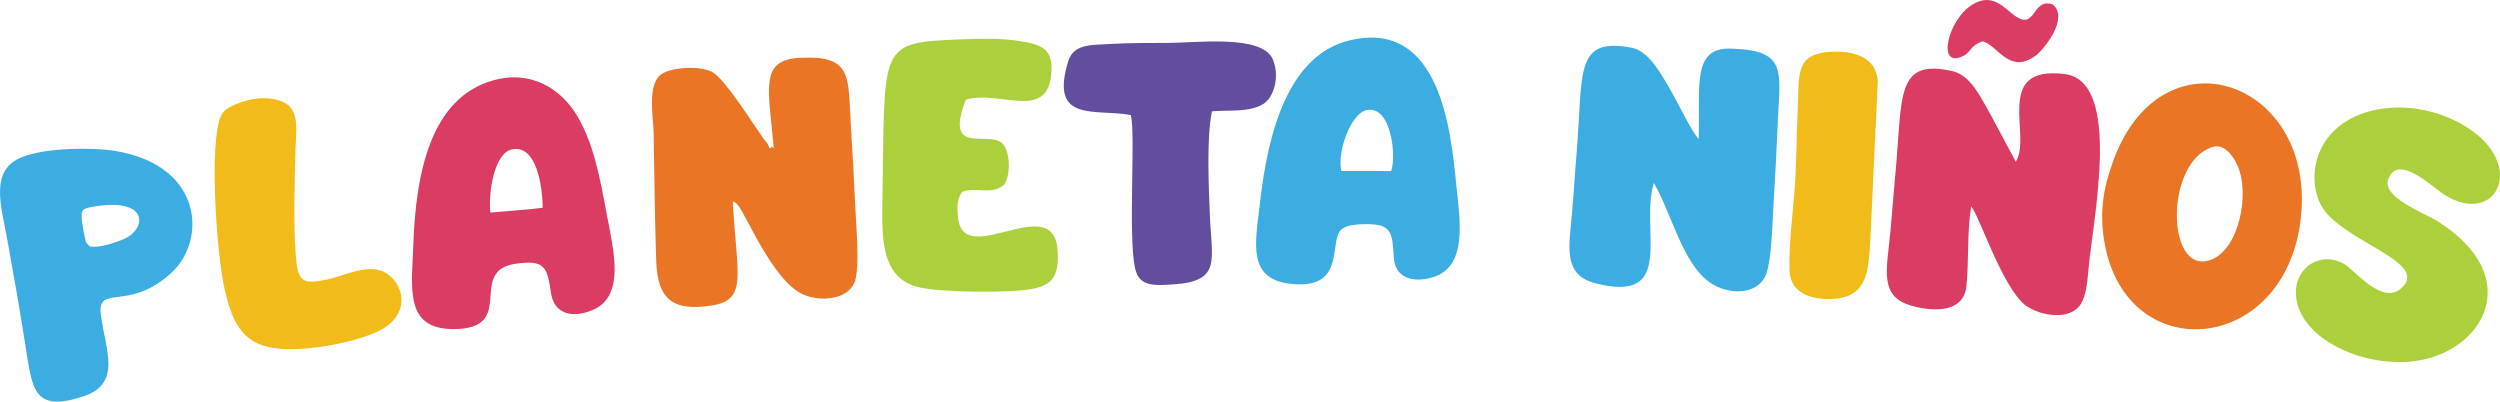
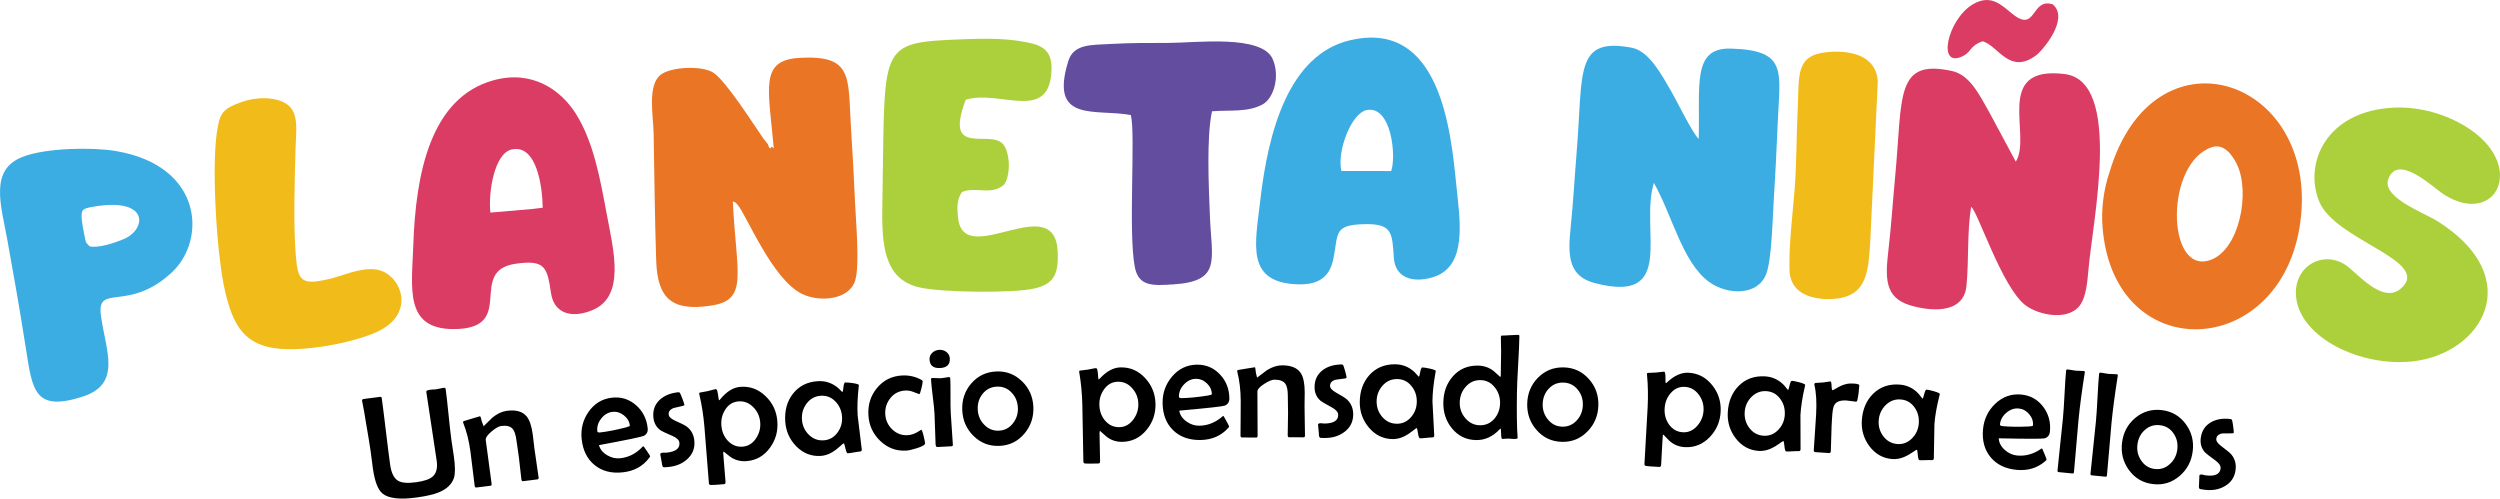
- <svg xmlns="http://www.w3.org/2000/svg" xml:space="preserve" width="1307.58" height="210.07" version="1.1" style="shape-rendering:geometricPrecision; text-rendering:geometricPrecision; image-rendering:optimizeQuality; fill-rule:evenodd; clip-rule:evenodd" viewBox="0 0 1307.58 210.07">
+ <svg xmlns="http://www.w3.org/2000/svg" xml:space="preserve" width="1307.58" height="260.76" version="1.1" style="shape-rendering:geometricPrecision; text-rendering:geometricPrecision; image-rendering:optimizeQuality; fill-rule:evenodd; clip-rule:evenodd" viewBox="0 0 1307.58 260.76">
  <defs>
    <style type="text/css">
   
    .fil0 {fill:#3BADE3}
    .fil4 {fill:#634D9E}
    .fil3 {fill:#ACD03B}
    .fil2 {fill:#DB3C63}
    .fil1 {fill:#E97525}
    .fil5 {fill:#F1BC19}
    .fil6 {fill:black;fill-rule:nonzero}
   
  </style>
  </defs>
  <g id="Capa_x0020_1">
    <path class="fil0" d="M888.48 72.67c-3.33,-3.1 -11.58,-20.2 -14.78,-25.61 -4.27,-7.2 -10.96,-20.36 -20.24,-22.1 -30.12,-5.67 -25.37,12.64 -28.83,54.79 -1.09,13.23 -1.8,26.54 -3.16,39.57 -1.54,14.7 -1.02,25.16 12.63,28.74 43.15,11.31 23.45,-27.89 30.92,-52.38 9.55,16.59 14.97,41.97 29.18,51.98 9.65,6.8 25.18,6.96 29.54,-4.22 2.98,-7.65 3.4,-29.65 4.01,-39.2 0.88,-13.64 1.5,-27.18 2.1,-40.82 1.17,-26.48 4.97,-37.11 -24.48,-38.01 -20.52,-0.62 -16.12,19.16 -16.89,47.26z" />
    <path class="fil1" d="M404.72 77.61c-0.41,-0.23 -0.99,-1.08 -1.17,-0.79 -1.27,2.13 -1.6,-1.13 -2.09,-1.63 -0.15,-0.15 -2.07,-2.55 -2.12,-2.63 -5.49,-7.86 -19.29,-29.83 -26.14,-34.48 -5.82,-3.95 -22.87,-3.28 -28.08,1.37 -6.49,5.8 -3.42,21.43 -3.25,30.3 0.43,22.24 0.58,44.79 1.36,66.91 0.7,19.75 8.47,26.38 29.16,23.1 19.17,-3.03 12.74,-16.59 10.89,-54.42 1.46,0.64 1.06,0.09 2.56,1.81 4.53,5.21 18.01,38.92 33.63,46.57 9.17,4.48 24.69,3.23 27.82,-7.03 2.46,-8.09 0.37,-30.62 -0.05,-40.32 -0.56,-13.18 -1.33,-26.25 -2.15,-39.47 -1.66,-26.53 1.33,-38.19 -26.79,-36.65 -21.19,1.16 -16.38,15.6 -13.59,47.35z" />
    <path class="fil2" d="M1079.88 38.73c-37.68,-4.66 -16.94,32.39 -25.55,45.82l-13.9 -25.89c-4.91,-8.58 -9.97,-19.43 -19.39,-21.5 -29.84,-6.58 -25.89,13.18 -29.74,54.33 -1.24,13.21 -2.09,26.37 -3.6,39.4 -1.68,14.43 -2.03,24.81 11.42,28.82 9.5,2.83 27.88,5.23 29.4,-10.18 1.32,-13.35 0.25,-27.58 2.42,-41.3 3.21,1.43 16.12,42.3 28.59,51.54 7.13,5.28 23.11,8.38 28.86,-0.84 2.66,-4.26 3.4,-11.57 3.86,-17.14 2.17,-26.03 18.09,-99.3 -12.36,-103.06zm-42.84 -17.14c8.25,2.47 13.91,17.57 27.74,7.48 3.54,-2.58 17.77,-19.24 8.89,-26.78 -11.24,-3.61 -8.55,14.32 -20.16,5.71 -5.74,-4.26 -11.58,-11.88 -21.87,-5.61 -13.18,8.04 -18.88,34.18 -4.65,26.79 4.23,-2.2 3.32,-5.32 10.05,-7.6z" />
    <path class="fil1" d="M1103.37 89.99c-3.11,9.04 -4.52,19.94 -3.63,29.24 6.14,74.46 97.03,69 103.86,-7.15 6.48,-72.27 -77.37,-98.99 -100.23,-22.09zm53.61 -13.04c-24.65,8.03 -24,66.42 -1.31,59.19 15.59,-4.97 21.46,-35.5 14.31,-50.2 -2.18,-4.48 -6.62,-11.07 -12.99,-8.99z" />
    <path class="fil2" d="M257.96 42.03c-32.64,9.12 -40.53,48.28 -41.8,86.36 -0.73,21.95 -4.87,43.7 20.96,43.73 33.95,0.04 6.67,-30.52 32.69,-34.19 15.38,-2.17 16.36,1.86 18.4,15.45 1.58,10.55 10.69,13.34 21.6,8.85 17.46,-7.19 11.06,-31.39 7.63,-49.73 -3.56,-19.02 -6.89,-38.05 -16.21,-52.95 -7.66,-12.24 -22.68,-23.27 -43.26,-17.52zm-1.49 69.16l21.91 -1.88 5.48 -0.66c-0.16,-11.23 -3.19,-33.34 -16.22,-30.48 -8.92,1.96 -12.3,21.88 -11.17,33.01z" />
    <path class="fil0" d="M706.08 21.06c-31.94,7.55 -42.8,47.45 -46.98,84.22 -2.54,22.31 -7.54,42.07 18.76,43.4 11.34,0.57 17.48,-3.37 19.51,-13.18 2.72,-13.13 -0.14,-17.84 15.93,-18.25 14.97,-0.38 14.84,4.38 15.72,17.56 0.67,10.05 9.23,13.47 20.24,10.24 18.72,-5.5 14.23,-30.33 12.41,-48.5 -2.85,-28.32 -8.45,-86.61 -55.58,-75.48zm-4.48 68.37l26.02 0.03c2.78,-7.55 0.19,-34.14 -12.6,-31.94 -8.27,1.42 -15.87,21.7 -13.43,31.92z" />
    <path class="fil3" d="M1252.07 56.3c-35.44,1.63 -47.35,29.24 -38.98,49.26 8.52,20.38 59.3,30.94 42.62,45.38 -9.81,8.5 -23.35,-8.93 -29.28,-12.6 -12.35,-7.64 -27.25,1.6 -25.47,17.28 2.38,21.09 33.66,36.42 61.06,33.37 36.24,-4.04 59.91,-43.58 12.96,-73.25 -7.14,-4.51 -29.35,-12.45 -25.82,-22.09 5,-13.64 23.33,4.4 29.15,8.1 27.3,17.37 43.97,-15.62 11.18,-35.67 -10.37,-6.34 -23.9,-10.4 -37.41,-9.78z" />
    <path class="fil0" d="M11.65 82.11c-17.2,6.82 -11.19,24.86 -7.86,43.11 3.43,18.83 6.71,37.58 9.66,56.49 3.5,22.4 4.43,33.91 29.82,25.72 20.62,-6.66 12.02,-23.96 9.51,-42.46 -2.31,-16.98 14.31,-1.38 37.01,-22.42 18.34,-17 16.47,-55.87 -29.33,-63.58 -11.88,-2 -36.52,-1.74 -48.81,3.14zm35.16 46.72c4.35,1.09 12.89,-1.65 18.04,-3.84 11.82,-5.04 13.58,-22.13 -16.45,-16.8 -5.63,1 -6.03,1.54 -5.58,7.28 0.06,0.76 0.99,6.14 1.19,6.94 1.24,5.04 0.1,3.45 2.8,6.42z" />
    <path class="fil3" d="M503.11 100.47c6.87,-3.17 14.99,2.03 21.97,-3.81 3.25,-4.04 3.59,-15.27 0.03,-20.65 -6.18,-9.32 -31.95,7.38 -19.99,-23.84 17.69,-5.56 43.91,12.45 44.85,-15.63 0.38,-11.54 -6.18,-13.44 -16.83,-15.09 -9.84,-1.53 -19.94,-1.29 -29.98,-0.89 -44.83,1.78 -40.1,2.23 -41.66,85.6 -0.39,21.15 0.38,39.69 19.23,44.13 11.52,2.71 49.25,3.18 60.35,0.58 9.86,-2.31 12.53,-7.02 12.16,-18.72 -1.07,-33.91 -49.17,9.28 -52.12,-18.13 -0.64,-5.98 -0.58,-9.74 2,-13.54z" />
    <path class="fil4" d="M591.48 60.17c2.53,10.2 -1.47,61.84 2.09,79.65 2.01,10.07 9.37,9.62 20.16,8.92 25.28,-1.63 19.99,-12.68 19.09,-35.76 -0.61,-15.45 -1.85,-40.94 1.09,-54.77 9.14,-0.76 18.64,0.67 26.45,-3.59 5.88,-3.21 9.23,-14.64 5.32,-23.68 -5.65,-13.08 -40.55,-8.48 -54.72,-8.49 -10.03,-0.01 -20.06,-0.03 -30.07,0.54 -10.25,0.58 -19.35,-0.08 -22.16,9.03 -10.06,32.56 14.31,24.69 32.76,28.16z" />
    <path class="fil5" d="M126.29 53.37c-9.87,3.63 -11.4,5.47 -12.92,16.32 -2.77,19.8 0.13,64.68 4.34,82.65 4.18,17.83 10.13,28.55 28.69,30.09 14.7,1.22 37.82,-3.07 50.38,-8.67 22.25,-9.92 12.39,-31.64 -0.62,-32.88 -8.58,-0.82 -16.66,3.4 -24.66,5.19 -13.6,3.03 -15.7,1.11 -16.77,-12.17 -1.34,-16.66 -0.62,-39.06 -0.16,-56.06 0.24,-8.88 1.95,-18.58 -4.23,-23.14 -5.87,-4.33 -16.64,-4.05 -24.05,-1.32z" />
    <path class="fil5" d="M955.57 27.27c-16.71,1.64 -14.46,12.41 -15.31,29.47 -0.73,14.68 -0.5,28.92 -1.72,43.66 -1.06,12.86 -2.97,28.36 -2.57,40.95 0.53,16.33 20.58,16.07 27.96,14.25 12.8,-3.15 13.34,-15.13 14.27,-29.08l3.95 -84.01c-0.69,-12.66 -12.95,-16.58 -26.59,-15.24z" />
+     <path class="fil6" d="M233.1 203.52c0.41,2.95 0.91,7.37 1.5,13.28 0.59,5.91 1.09,10.33 1.5,13.28 0.13,0.96 0.35,2.4 0.64,4.31 0.3,1.92 0.51,3.33 0.64,4.28 0.74,5.3 0.76,9.05 0.06,11.24 -1.09,3.36 -3.74,5.9 -7.98,7.63 -2.59,1.06 -6.34,1.93 -11.24,2.62 -8.89,1.24 -14.91,0.59 -18.09,-1.97 -2.45,-1.98 -4.15,-6.4 -5.11,-13.25 -0.12,-0.83 -0.3,-2.25 -0.55,-4.25 -0.25,-1.99 -0.46,-3.55 -0.62,-4.7 -0.42,-3 -1.32,-8.49 -2.7,-16.5 -0.29,-2.08 -0.84,-5.17 -1.66,-9.28 -0.07,-0.3 -0.11,-0.5 -0.12,-0.59 -0.07,-0.53 0.21,-0.85 0.87,-0.94 1.04,-0.15 2.46,-0.33 4.24,-0.55 2.06,-0.26 3.46,-0.44 4.2,-0.55 0.58,-0.08 0.9,0.1 0.97,0.57 0.54,3.85 1.27,9.66 2.2,17.42 0.93,7.77 1.66,13.57 2.2,17.42 0.61,4.37 2,7.19 4.18,8.46 1.85,1.13 5.04,1.39 9.52,0.76 4.09,-0.57 6.91,-1.54 8.48,-2.9 1.99,-1.7 2.71,-4.46 2.18,-8.29 -0.56,-4.02 -1.47,-10.02 -2.72,-18.03 -1.25,-8.01 -2.16,-14.02 -2.72,-18.03 -0.06,-0.4 0.27,-0.7 1,-0.91 0.52,-0.15 1.27,-0.26 2.27,-0.32 1.18,-0.06 1.74,-0.08 1.7,-0.08 0.45,-0.06 1.14,-0.2 2.05,-0.41 0.91,-0.21 1.59,-0.34 2.05,-0.41 0.64,-0.09 0.99,0.14 1.06,0.7zm48.61 46.27c0.08,0.56 -0.15,0.88 -0.65,0.95 -0.83,0.11 -2.1,0.27 -3.76,0.47 -1.67,0.2 -2.92,0.35 -3.76,0.47 -0.46,0.06 -0.74,-0.27 -0.84,-1.01 -0.17,-1.25 -0.38,-3.14 -0.65,-5.7 -0.26,-2.55 -0.48,-4.46 -0.65,-5.72 -0.14,-1.03 -0.35,-2.53 -0.65,-4.56 -0.3,-2.01 -0.51,-3.53 -0.65,-4.54 -0.39,-2.9 -1.08,-4.89 -2.07,-5.97 -1.22,-1.28 -3.19,-1.74 -5.93,-1.37 -1.26,0.17 -2.93,1.12 -5,2.86 -2.18,1.82 -3.19,3.32 -3.04,4.49l3.07 22.86c0.08,0.62 -0.12,0.98 -0.6,1.05 -0.81,0.11 -2.03,0.26 -3.66,0.45 -1.64,0.19 -2.85,0.34 -3.67,0.45 -0.53,0.07 -0.84,-0.18 -0.92,-0.76 -0.27,-2.01 -0.64,-5.02 -1.11,-9.05 -0.48,-4.03 -0.85,-7.05 -1.13,-9.09 -0.73,-5.41 -1.96,-10.33 -3.69,-14.74 -0.11,-0.22 -0.17,-0.39 -0.18,-0.48 -0.03,-0.26 0.11,-0.46 0.42,-0.61 0.18,-0.04 1.59,-0.48 4.26,-1.29 2.67,-0.81 4.07,-1.22 4.2,-1.24 0.14,-0.02 0.27,0.18 0.38,0.57 0.34,1.56 0.84,3.12 1.51,4.66 1.19,-1.22 2.75,-2.75 4.69,-4.59 2.45,-1.98 4.93,-3.14 7.41,-3.47 4.77,-0.64 8.22,0.3 10.34,2.83 1.57,1.87 2.67,5.06 3.28,9.61 0.11,0.79 0.24,1.99 0.42,3.62 0.18,1.63 0.33,2.85 0.44,3.67 0.23,1.69 0.6,4.23 1.1,7.6 0.51,3.37 0.88,5.92 1.1,7.61zm57.05 -25.88c0.21,1.88 -0.46,3.23 -2.02,4.05 -1.06,0.53 -8.87,2.15 -23.45,4.86 0.57,2.21 2.02,3.98 4.34,5.32 2.21,1.28 4.49,1.79 6.83,1.53 4.04,-0.44 7.6,-2.14 10.69,-5.08 0.38,-0.39 0.75,-0.76 1.12,-1.13 0.21,-0.02 0.34,-0.01 0.41,0.03 0.07,0.05 0.65,0.87 1.72,2.48 1.09,1.62 1.63,2.49 1.65,2.62 0.02,0.16 -0.16,0.47 -0.52,0.94 -3.31,4.36 -7.89,6.87 -13.76,7.51 -5.91,0.65 -10.81,-0.6 -14.72,-3.75 -3.89,-3.14 -6.17,-7.65 -6.81,-13.53 -0.58,-5.26 0.61,-10 3.53,-14.27 3.1,-4.44 7.21,-6.94 12.36,-7.5 4.79,-0.52 8.97,0.8 12.56,3.96 3.5,3.07 5.53,7.06 6.06,11.95zm-9.33 -1.33c-0.23,-2.11 -1.27,-3.9 -3.12,-5.35 -1.85,-1.45 -3.81,-2.05 -5.91,-1.82 -2.35,0.26 -4.32,1.42 -5.94,3.5 -1.62,2.08 -2.3,4.29 -2.05,6.62 0.06,0.54 0.54,0.75 1.46,0.65 3.78,-0.42 8.25,-1.29 13.43,-2.61 1.45,-0.37 2.17,-0.7 2.13,-1zm33.73 7.97c0.37,3.8 -0.85,6.99 -3.68,9.58 -2.57,2.36 -5.82,3.73 -9.79,4.11 -1.53,0.15 -2.41,0.19 -2.62,0.13 -0.45,-0.15 -0.73,-0.76 -0.83,-1.8 -0.05,-0.56 -0.2,-1.39 -0.45,-2.5 -0.25,-1.11 -0.4,-1.93 -0.45,-2.46 -0.03,-0.33 0.18,-0.57 0.63,-0.72 0.32,-0.11 0.79,-0.15 1.41,-0.14 0.8,0 1.19,0 1.16,0.01 4.83,-0.47 7.1,-2.19 6.82,-5.15 -0.13,-1.4 -1.32,-2.57 -3.53,-3.55 -3.6,-1.56 -5.69,-2.52 -6.24,-2.92 -2.28,-1.6 -3.56,-3.87 -3.85,-6.8 -0.37,-3.83 0.79,-6.94 3.47,-9.36 2.43,-2.17 5.63,-3.44 9.62,-3.83 0.35,-0.03 0.63,0.11 0.83,0.42 0.2,0.32 0.62,1.32 1.27,3.01 0.64,1.69 0.97,2.71 1.01,3.08 0.03,0.27 -0.2,0.48 -0.68,0.61 -1.61,0.38 -3.23,0.76 -4.87,1.12 -1.92,0.72 -2.8,1.89 -2.64,3.48 0.11,1.15 1.25,2.21 3.42,3.19 3.21,1.4 5.26,2.46 6.14,3.15 2.27,1.78 3.56,4.23 3.86,7.34zm43.4 -10.33c0.44,5.16 -0.81,9.77 -3.76,13.86 -3.08,4.3 -7.16,6.67 -12.25,7.1 -3.16,0.27 -6.02,-0.47 -8.55,-2.23 -1.16,-0.9 -2.31,-1.82 -3.49,-2.75 -0.14,0.09 -0.22,0.3 -0.25,0.64 -0.01,0.16 0.1,1.58 0.33,4.29l0.88 10.81c0.07,0.82 -0.18,1.25 -0.77,1.3 -3.92,0.33 -6.24,0.48 -6.95,0.43 -0.59,-0.03 -0.92,-0.33 -0.97,-0.92 -0.28,-3.27 -0.67,-8.17 -1.17,-14.73 -0.5,-6.54 -0.9,-11.44 -1.17,-14.71 -0.51,-6.01 -1.39,-11.61 -2.62,-16.8 -0.08,-0.31 -0.12,-0.5 -0.13,-0.61 -0.02,-0.27 0.09,-0.47 0.33,-0.57 0.98,-0.14 2.38,-0.4 4.23,-0.78 2.46,-0.67 3.85,-1.01 4.15,-1.04 0.44,-0.04 0.78,0.71 1.05,2.24 0.17,1.03 0.32,2.03 0.44,3.03 0.02,0.21 0.11,0.41 0.29,0.59 0.18,-0.11 0.36,-0.31 0.57,-0.59 3.26,-3.98 6.72,-6.13 10.37,-6.44 5.06,-0.43 9.49,1.18 13.29,4.85 3.67,3.52 5.73,7.86 6.16,13.01zm-8.95 0.63c-0.26,-3.07 -1.44,-5.67 -3.56,-7.83 -2.22,-2.3 -4.85,-3.33 -7.87,-3.07 -2.96,0.25 -5.28,1.74 -6.95,4.45 -1.54,2.44 -2.18,5.19 -1.92,8.25 0.27,3.12 1.38,5.74 3.37,7.89 2.19,2.3 4.79,3.33 7.83,3.07 2.91,-0.25 5.25,-1.75 7.03,-4.5 1.64,-2.55 2.33,-5.31 2.07,-8.26zm51.61 -19.46c0.01,0.11 -0.02,0.33 -0.07,0.7 -0.65,5.92 -0.84,10.99 -0.57,15.23 0.02,0.26 0.71,5.98 2.08,17.15l0.07 0.53c0.07,0.74 -0.24,1.13 -0.95,1.18 -0.71,0.04 -1.76,0.19 -3.18,0.45 -1.4,0.26 -2.46,0.41 -3.15,0.45 -0.48,0.03 -0.91,-0.84 -1.28,-2.6 -0.38,-1.76 -0.67,-2.64 -0.9,-2.62 -0.16,0.01 -0.81,0.55 -1.97,1.62 -1.43,1.31 -2.78,2.33 -4.04,3.06 -1.96,1.15 -3.95,1.79 -5.96,1.92 -4.96,0.32 -9.28,-1.39 -12.93,-5.14 -3.46,-3.58 -5.35,-7.89 -5.67,-12.93 -0.36,-5.67 0.96,-10.47 3.97,-14.38 3.16,-4.08 7.51,-6.29 13.06,-6.64 3.91,-0.25 7.42,0.9 10.5,3.42 0.46,0.48 1.19,1.19 2.18,2.1 0.07,0.07 0.15,0.11 0.23,0.1 0.16,-0.01 0.33,-0.82 0.5,-2.46 0.18,-1.63 0.49,-2.46 0.93,-2.49 0.69,-0.04 2,0.07 3.92,0.33 2.14,0.32 3.21,0.68 3.23,1.03zm-8.8 16.66c-0.2,-3.14 -1.3,-5.77 -3.32,-7.9 -2.12,-2.3 -4.71,-3.35 -7.79,-3.16 -3.06,0.2 -5.54,1.56 -7.44,4.09 -1.82,2.43 -2.63,5.19 -2.43,8.3 0.2,3.09 1.35,5.71 3.46,7.86 2.21,2.24 4.84,3.27 7.9,3.07 3,-0.19 5.42,-1.57 7.28,-4.12 1.75,-2.4 2.53,-5.1 2.33,-8.15zm42.18 -18.68c0.03,0.56 -0.19,1.84 -0.68,3.81 -0.49,1.98 -0.85,2.98 -1.08,2.99 -1.18,-0.45 -2.37,-0.89 -3.56,-1.34 -1.19,-0.45 -2.48,-0.63 -3.85,-0.56 -3.16,0.17 -5.72,1.47 -7.7,3.9 -1.97,2.44 -2.87,5.25 -2.71,8.41 0.16,3.12 1.36,5.76 3.57,7.93 2.27,2.23 4.97,3.27 8.06,3.11 1.72,-0.09 3.38,-0.6 5,-1.53 1.62,-0.93 2.33,-1.38 2.12,-1.37 0.33,-0.02 0.76,1.04 1.28,3.16 0.48,1.92 0.75,3.24 0.79,3.99 0.04,0.79 -1.41,1.64 -4.37,2.57 -2.48,0.78 -4.31,1.19 -5.52,1.25 -5.28,0.28 -9.84,-1.45 -13.68,-5.2 -3.77,-3.65 -5.79,-8.14 -6.07,-13.46 -0.29,-5.42 1.21,-10.13 4.5,-14.1 3.38,-4.08 7.75,-6.26 13.09,-6.54 3.59,-0.19 6.93,0.54 9.98,2.2 0.53,0.29 0.8,0.54 0.82,0.77zm14.18 -11.87c0.17,3.14 -1.51,4.81 -5.02,4.99 -3.56,0.19 -5.43,-1.29 -5.59,-4.43 -0.07,-1.4 0.41,-2.6 1.47,-3.57 0.97,-0.93 2.18,-1.43 3.62,-1.51 1.43,-0.08 2.7,0.3 3.78,1.14 1.08,0.85 1.67,1.97 1.74,3.38zm0.24 10.42c0.1,1.97 0.14,4.95 0.12,8.94 -0.02,4 0.02,6.99 0.12,8.98 0.1,1.87 0.29,4.66 0.56,8.38 0.28,3.72 0.46,6.5 0.56,8.34 0.03,0.54 -0.19,0.82 -0.65,0.85l-7.49 0.4c-0.54,0.03 -0.84,-0.48 -0.9,-1.53 -0.09,-1.77 -0.18,-4.43 -0.28,-7.97 -0.1,-3.56 -0.2,-6.22 -0.29,-8.01 -0.11,-1.99 -0.41,-4.98 -0.91,-8.96 -0.5,-3.97 -0.8,-6.96 -0.91,-8.95 -0.02,-0.43 0.23,-0.67 0.76,-0.7 0.46,-0.02 1.17,0 2.13,0.08 0.96,0.07 1.69,0.09 2.17,0.07 0.48,-0.03 1.2,-0.13 2.15,-0.3 0.95,-0.18 1.67,-0.29 2.15,-0.31 0.43,-0.02 0.67,0.21 0.69,0.7zm43.46 14.9c0.23,5.35 -1.33,10 -4.66,13.94 -3.42,4.07 -7.77,6.22 -13.06,6.45 -5.33,0.23 -9.86,-1.51 -13.62,-5.25 -3.66,-3.61 -5.62,-8.09 -5.85,-13.44 -0.23,-5.35 1.33,-9.98 4.66,-13.9 3.45,-4 7.81,-6.1 13.12,-6.33 5.27,-0.23 9.77,1.49 13.53,5.18 3.69,3.58 5.65,8.04 5.89,13.36zm-8.1 0.43c-0.14,-3.12 -1.21,-5.74 -3.23,-7.86 -2.09,-2.25 -4.67,-3.3 -7.74,-3.17 -3.08,0.13 -5.57,1.4 -7.49,3.79 -1.83,2.31 -2.67,5.03 -2.53,8.15 0.13,3.07 1.22,5.7 3.27,7.85 2.15,2.3 4.73,3.38 7.76,3.25 3.04,-0.13 5.52,-1.43 7.43,-3.91 1.83,-2.33 2.67,-5.04 2.54,-8.11zm71.98 -2.09c0.12,5.18 -1.41,9.7 -4.6,13.6 -3.34,4.11 -7.56,6.22 -12.66,6.34 -3.17,0.08 -5.98,-0.84 -8.4,-2.75 -1.1,-0.97 -2.2,-1.96 -3.31,-2.95 -0.14,0.08 -0.24,0.28 -0.29,0.62 -0.02,0.16 -0,1.59 0.06,4.3l0.22 10.85c0.02,0.83 -0.26,1.24 -0.85,1.25 -3.93,0.09 -6.26,0.1 -6.97,0.01 -0.59,-0.07 -0.9,-0.39 -0.92,-0.98 -0.08,-3.28 -0.17,-8.2 -0.27,-14.77 -0.1,-6.56 -0.19,-11.48 -0.27,-14.76 -0.14,-6.03 -0.67,-11.68 -1.58,-16.93 -0.06,-0.31 -0.09,-0.51 -0.09,-0.61 -0.01,-0.27 0.12,-0.46 0.37,-0.55 0.98,-0.08 2.4,-0.25 4.26,-0.52 2.49,-0.52 3.91,-0.77 4.21,-0.78 0.45,-0.01 0.74,0.76 0.91,2.3 0.1,1.03 0.19,2.04 0.26,3.05 0.01,0.21 0.09,0.42 0.25,0.61 0.18,-0.1 0.37,-0.28 0.6,-0.55 3.49,-3.77 7.08,-5.71 10.74,-5.79 5.08,-0.12 9.4,1.76 12.97,5.65 3.45,3.74 5.23,8.2 5.36,13.36zm-8.97 0.08c-0.07,-3.08 -1.09,-5.75 -3.08,-8.04 -2.08,-2.43 -4.64,-3.62 -7.67,-3.54 -2.96,0.07 -5.37,1.41 -7.21,4.02 -1.69,2.34 -2.49,5.05 -2.42,8.11 0.07,3.13 1.03,5.81 2.88,8.08 2.04,2.43 4.57,3.62 7.63,3.55 2.92,-0.07 5.35,-1.43 7.29,-4.06 1.79,-2.44 2.65,-5.16 2.58,-8.12zm47.6 -2.92c0.03,1.89 -0.77,3.17 -2.4,3.84 -1.11,0.42 -9.03,1.3 -23.8,2.62 0.36,2.25 1.63,4.15 3.82,5.71 2.08,1.48 4.29,2.21 6.66,2.17 4.07,-0.06 7.77,-1.41 11.12,-4.04 0.42,-0.35 0.82,-0.68 1.22,-1.01 0.21,-0 0.34,0.02 0.41,0.07 0.07,0.05 0.56,0.92 1.48,2.63 0.93,1.72 1.39,2.63 1.39,2.76 0,0.16 -0.2,0.45 -0.6,0.89 -3.71,4.03 -8.51,6.09 -14.41,6.18 -5.94,0.08 -10.7,-1.62 -14.3,-5.12 -3.58,-3.49 -5.42,-8.2 -5.5,-14.12 -0.08,-5.29 1.55,-9.9 4.87,-13.87 3.51,-4.13 7.84,-6.23 13.02,-6.3 4.81,-0.07 8.85,1.64 12.13,5.13 3.2,3.39 4.83,7.55 4.9,12.47zm-9.16 -2.2c-0.03,-2.12 -0.9,-4 -2.6,-5.62 -1.7,-1.62 -3.6,-2.4 -5.71,-2.37 -2.36,0.03 -4.43,1.01 -6.24,2.92 -1.81,1.92 -2.7,4.05 -2.66,6.4 0.01,0.54 0.47,0.79 1.39,0.78 3.8,-0.05 8.34,-0.5 13.61,-1.32 1.48,-0.23 2.22,-0.49 2.22,-0.79zm48.73 21.75c0,0.56 -0.26,0.85 -0.77,0.86 -0.84,0 -2.11,-0 -3.79,-0.02 -1.68,-0.02 -2.94,-0.03 -3.79,-0.02 -0.46,0 -0.7,-0.36 -0.7,-1.11 -0.01,-1.26 0.02,-3.16 0.09,-5.73 0.07,-2.56 0.1,-4.49 0.09,-5.76 -0.01,-1.04 -0.03,-2.56 -0.06,-4.61 -0.04,-2.03 -0.06,-3.57 -0.06,-4.59 -0.01,-2.93 -0.44,-4.98 -1.29,-6.19 -1.04,-1.43 -2.94,-2.14 -5.7,-2.12 -1.27,0.01 -3.05,0.73 -5.33,2.19 -2.39,1.52 -3.59,2.88 -3.59,4.06l0.11 23.06c0,0.63 -0.24,0.96 -0.73,0.96 -0.81,0 -2.05,-0 -3.69,-0.02 -1.65,-0.02 -2.87,-0.03 -3.7,-0.02 -0.54,0 -0.81,-0.28 -0.82,-0.88 -0.01,-2.03 0.02,-5.06 0.06,-9.12 0.05,-4.05 0.06,-7.1 0.05,-9.16 -0.03,-5.46 -0.61,-10.49 -1.76,-15.09 -0.08,-0.24 -0.12,-0.41 -0.12,-0.5 -0,-0.26 0.17,-0.45 0.5,-0.55 0.18,-0.01 1.64,-0.27 4.39,-0.73 2.75,-0.46 4.19,-0.69 4.33,-0.69 0.14,0 0.25,0.21 0.3,0.62 0.14,1.59 0.44,3.2 0.9,4.81 1.33,-1.06 3.09,-2.38 5.24,-3.95 2.68,-1.65 5.29,-2.48 7.79,-2.49 4.82,-0.02 8.11,1.35 9.89,4.14 1.32,2.05 1.99,5.36 2.01,9.95 0,0.8 -0.02,2.01 -0.05,3.65 -0.03,1.64 -0.04,2.87 -0.04,3.7 0.01,1.71 0.05,4.28 0.11,7.67 0.07,3.41 0.11,5.98 0.12,7.69zm25.21 -11.2c0.02,3.82 -1.49,6.88 -4.54,9.21 -2.77,2.11 -6.14,3.18 -10.13,3.2 -1.53,0.01 -2.41,-0.03 -2.62,-0.11 -0.43,-0.19 -0.66,-0.82 -0.66,-1.87 -0,-0.56 -0.07,-1.4 -0.22,-2.53 -0.15,-1.13 -0.22,-1.95 -0.22,-2.49 -0,-0.33 0.23,-0.55 0.69,-0.66 0.33,-0.08 0.8,-0.08 1.42,-0.01 0.8,0.08 1.18,0.11 1.16,0.11 4.85,-0.02 7.27,-1.53 7.26,-4.51 -0.01,-1.4 -1.07,-2.68 -3.19,-3.86 -3.45,-1.89 -5.43,-3.03 -5.95,-3.47 -2.12,-1.8 -3.2,-4.18 -3.21,-7.12 -0.02,-3.84 1.42,-6.84 4.31,-9.01 2.62,-1.94 5.92,-2.91 9.93,-2.93 0.35,-0 0.62,0.17 0.79,0.49 0.17,0.34 0.49,1.38 0.99,3.12 0.48,1.74 0.72,2.79 0.72,3.16 0,0.28 -0.25,0.46 -0.73,0.54 -1.64,0.23 -3.29,0.46 -4.96,0.67 -1.98,0.55 -2.96,1.63 -2.95,3.23 0.01,1.15 1.05,2.32 3.11,3.49 3.06,1.69 5.01,2.93 5.83,3.7 2.09,1.98 3.16,4.54 3.17,7.66zm43.18 -22.64c-0,0.11 -0.04,0.33 -0.12,0.69 -1.05,5.86 -1.59,10.91 -1.61,15.16 -0,0.26 0.3,6.01 0.9,17.26l0.04 0.54c0.02,0.75 -0.32,1.11 -1.03,1.11 -0.71,-0 -1.77,0.07 -3.2,0.23 -1.42,0.16 -2.48,0.24 -3.18,0.23 -0.49,-0 -0.85,-0.9 -1.1,-2.68 -0.25,-1.79 -0.49,-2.68 -0.72,-2.68 -0.16,-0 -0.84,0.49 -2.08,1.49 -1.51,1.21 -2.94,2.14 -4.24,2.77 -2.04,1.01 -4.06,1.52 -6.08,1.51 -4.97,-0.02 -9.16,-2.02 -12.55,-6.02 -3.21,-3.81 -4.8,-8.24 -4.78,-13.29 0.03,-5.68 1.68,-10.38 4.95,-14.08 3.43,-3.85 7.92,-5.76 13.49,-5.74 3.92,0.02 7.34,1.4 10.24,4.13 0.43,0.51 1.11,1.27 2.04,2.24 0.07,0.08 0.14,0.12 0.22,0.12 0.16,0 0.38,-0.8 0.67,-2.42 0.3,-1.61 0.65,-2.42 1.1,-2.42 0.7,0 1.99,0.21 3.89,0.6 2.11,0.47 3.16,0.89 3.16,1.25zm-9.92 16.02c0.02,-3.15 -0.9,-5.84 -2.77,-8.11 -1.96,-2.44 -4.47,-3.67 -7.55,-3.68 -3.07,-0.01 -5.63,1.18 -7.7,3.57 -1.98,2.3 -2.98,5 -2.99,8.12 -0.01,3.1 0.96,5.79 2.91,8.08 2.05,2.38 4.6,3.59 7.67,3.6 3,0.01 5.52,-1.19 7.55,-3.61 1.91,-2.27 2.87,-4.92 2.88,-7.98zm53.65 -34.09c-0.05,3.31 -0.26,8.26 -0.64,14.84 -0.38,6.59 -0.6,11.52 -0.64,14.8 -0.14,10.11 -0.03,17.78 0.34,22.98l0.03 0.5c0.02,0.26 -0.33,0.42 -1.04,0.48 -0.5,0.05 -1.19,0.04 -2.09,-0.03 -1.09,-0.09 -1.59,-0.14 -1.51,-0.14 -0.38,-0.01 -0.96,0.03 -1.71,0.09 -0.74,0.07 -1.31,0.1 -1.69,0.09 -0.37,-0 -0.56,-0.91 -0.6,-2.71 -0.04,-1.8 -0.13,-2.7 -0.26,-2.73 -0.16,0.08 -0.34,0.24 -0.58,0.49 -3.56,3.77 -7.62,5.61 -12.18,5.55 -5.17,-0.07 -9.39,-2.1 -12.67,-6.1 -3.1,-3.76 -4.61,-8.26 -4.53,-13.51 0.08,-5.46 1.73,-10.03 4.96,-13.69 3.39,-3.85 7.76,-5.73 13.12,-5.65 3.23,0.05 6.03,1.03 8.41,2.97 1.09,0.97 2.18,1.95 3.24,2.94 0.2,-0.08 0.31,-0.26 0.31,-0.53l0.18 -12.46c0.01,-0.84 -0.01,-2.13 -0.06,-3.84 -0.05,-1.72 -0.08,-3.01 -0.06,-3.89 0.01,-0.62 0.22,-0.92 0.63,-0.91 0.94,0.01 2.36,-0.04 4.23,-0.18 1.88,-0.13 3.27,-0.19 4.19,-0.18 0.43,0.01 0.65,0.27 0.64,0.81zm-10.1 34.81c0.04,-3.07 -0.86,-5.79 -2.73,-8.13 -1.98,-2.51 -4.47,-3.79 -7.48,-3.83 -3.15,-0.04 -5.76,1.15 -7.84,3.58 -1.99,2.28 -3,5.02 -3.04,8.25 -0.04,3.07 0.93,5.76 2.92,8.07 2.05,2.43 4.59,3.67 7.64,3.72 3.08,0.04 5.63,-1.14 7.66,-3.54 1.88,-2.26 2.84,-4.96 2.88,-8.11zm51.42 1.18c-0.13,5.35 -1.99,9.89 -5.58,13.59 -3.69,3.84 -8.17,5.69 -13.46,5.56 -5.34,-0.13 -9.74,-2.17 -13.24,-6.15 -3.41,-3.85 -5.06,-8.45 -4.94,-13.8 0.13,-5.35 1.99,-9.87 5.58,-13.55 3.71,-3.76 8.2,-5.57 13.51,-5.44 5.27,0.12 9.65,2.14 13.15,6.07 3.44,3.82 5.1,8.4 4.98,13.73zm-8.11 -0.11c0.07,-3.12 -0.82,-5.81 -2.7,-8.06 -1.94,-2.38 -4.44,-3.61 -7.51,-3.68 -3.08,-0.07 -5.65,1.02 -7.73,3.28 -1.98,2.18 -3,4.84 -3.08,7.96 -0.07,3.07 0.83,5.77 2.74,8.06 1.99,2.44 4.49,3.69 7.52,3.76 3.04,0.07 5.6,-1.06 7.68,-3.4 1.98,-2.2 3,-4.85 3.07,-7.92zm72.07 3.44c-0.26,5.18 -2.13,9.57 -5.6,13.22 -3.64,3.85 -8,5.63 -13.1,5.37 -3.17,-0.16 -5.9,-1.29 -8.17,-3.37 -1.02,-1.05 -2.05,-2.11 -3.08,-3.19 -0.15,0.07 -0.26,0.26 -0.33,0.6 -0.03,0.16 -0.12,1.58 -0.26,4.29l-0.59 10.83c-0.04,0.83 -0.35,1.22 -0.94,1.19 -3.93,-0.2 -6.25,-0.37 -6.95,-0.51 -0.59,-0.11 -0.87,-0.45 -0.84,-1.04 0.17,-3.28 0.44,-8.19 0.83,-14.75 0.39,-6.55 0.66,-11.46 0.83,-14.73 0.31,-6.03 0.2,-11.69 -0.31,-17 -0.04,-0.32 -0.05,-0.52 -0.05,-0.62 0.01,-0.27 0.15,-0.45 0.41,-0.52 0.99,-0 2.41,-0.07 4.29,-0.2 2.53,-0.33 3.95,-0.48 4.25,-0.47 0.45,0.02 0.68,0.81 0.73,2.36 0.03,1.04 0.04,2.05 0.03,3.06 -0.01,0.21 0.06,0.42 0.21,0.63 0.19,-0.08 0.39,-0.26 0.64,-0.51 3.77,-3.5 7.49,-5.16 11.14,-4.97 5.07,0.26 9.24,2.45 12.51,6.6 3.16,3.98 4.61,8.56 4.34,13.73zm-8.95 -0.59c0.16,-3.08 -0.66,-5.81 -2.47,-8.24 -1.89,-2.58 -4.36,-3.95 -7.38,-4.11 -2.96,-0.15 -5.46,1.01 -7.49,3.47 -1.86,2.2 -2.86,4.85 -3.02,7.91 -0.16,3.13 0.59,5.88 2.27,8.27 1.85,2.58 4.29,3.95 7.34,4.1 2.92,0.15 5.44,-1.02 7.57,-3.5 1.97,-2.3 3.02,-4.94 3.18,-7.9zm53.17 -13.35c-0.01,0.11 -0.06,0.33 -0.15,0.69 -1.34,5.8 -2.11,10.82 -2.34,15.06 -0.01,0.26 0.01,6.02 0.06,17.28l0.01 0.54c-0.01,0.75 -0.37,1.1 -1.08,1.06 -0.71,-0.04 -1.77,-0.02 -3.21,0.08 -1.42,0.09 -2.49,0.12 -3.18,0.08 -0.48,-0.03 -0.8,-0.94 -0.97,-2.73 -0.17,-1.8 -0.35,-2.7 -0.59,-2.71 -0.16,-0.01 -0.86,0.45 -2.15,1.38 -1.57,1.14 -3.04,1.99 -4.37,2.57 -2.08,0.91 -4.13,1.32 -6.15,1.21 -4.96,-0.26 -9.05,-2.47 -12.25,-6.62 -3.02,-3.96 -4.4,-8.46 -4.13,-13.5 0.3,-5.67 2.18,-10.29 5.63,-13.82 3.61,-3.68 8.2,-5.37 13.75,-5.07 3.92,0.21 7.26,1.75 10.03,4.62 0.41,0.53 1.05,1.32 1.92,2.34 0.06,0.08 0.14,0.13 0.22,0.13 0.16,0.01 0.42,-0.78 0.78,-2.39 0.37,-1.6 0.77,-2.39 1.22,-2.37 0.69,0.04 1.98,0.3 3.86,0.78 2.08,0.57 3.11,1.05 3.09,1.4zm-10.68 15.52c0.17,-3.14 -0.62,-5.88 -2.37,-8.23 -1.84,-2.53 -4.29,-3.88 -7.36,-4.05 -3.06,-0.16 -5.68,0.91 -7.87,3.19 -2.09,2.2 -3.22,4.85 -3.38,7.96 -0.16,3.09 0.67,5.83 2.52,8.21 1.93,2.48 4.42,3.81 7.49,3.97 3,0.16 5.57,-0.93 7.71,-3.24 2.02,-2.18 3.11,-4.77 3.27,-7.83z" />
+     <path class="fil6" d="M972.47 201.59c-0.15,2.82 -0.49,5.37 -1,7.66 -0.11,0.58 -0.39,0.86 -0.82,0.83 -0.54,-0.03 -1.35,-0.13 -2.43,-0.3 -1.09,-0.18 -1.92,-0.28 -2.48,-0.31 -3.24,-0.18 -5.35,0.61 -6.34,2.39 -0.6,1.07 -1,3.35 -1.19,6.82l-0.23 4.23c-0.08,1.43 -0.14,3.6 -0.2,6.53 -0.05,2.91 -0.12,5.09 -0.2,6.53 -0.04,0.68 -0.35,1.02 -0.93,0.99 -0.79,-0.04 -1.98,-0.12 -3.57,-0.24 -1.6,-0.11 -2.8,-0.19 -3.59,-0.24 -0.58,-0.03 -0.86,-0.36 -0.83,-1 0.11,-2.07 0.32,-5.2 0.62,-9.36 0.29,-4.16 0.49,-7.3 0.61,-9.4 0.35,-6.31 0.05,-11.43 -0.89,-15.33 -0.04,-0.21 -0.06,-0.36 -0.05,-0.46 0.02,-0.32 0.2,-0.51 0.53,-0.63 0.94,-0.05 2.27,-0.14 3.98,-0.25 2.77,-0.37 4.05,-0.57 3.84,-0.58 0.41,0.02 0.64,0.8 0.67,2.32 0.05,1.54 0.24,2.31 0.57,2.33 0.05,0 0.12,-0.02 0.2,-0.07 1.08,-0.61 2.17,-1.22 3.27,-1.84 1.19,-0.63 2.4,-1.08 3.63,-1.35 1.01,-0.25 2.3,-0.33 3.88,-0.25 2,0.11 2.99,0.44 2.96,0.98zm42.12 4.52c-0.01,0.11 -0.06,0.32 -0.17,0.68 -1.46,5.77 -2.34,10.77 -2.65,15.01 -0.02,0.26 -0.12,6.02 -0.3,17.28l0 0.54c-0.03,0.75 -0.4,1.09 -1.1,1.04 -0.71,-0.05 -1.77,-0.05 -3.21,0.01 -1.43,0.07 -2.49,0.07 -3.18,0.01 -0.48,-0.04 -0.78,-0.95 -0.91,-2.75 -0.13,-1.8 -0.3,-2.71 -0.53,-2.72 -0.16,-0.01 -0.88,0.44 -2.18,1.34 -1.6,1.11 -3.08,1.93 -4.42,2.47 -2.1,0.87 -4.16,1.23 -6.17,1.08 -4.96,-0.37 -9,-2.65 -12.11,-6.87 -2.94,-4.02 -4.22,-8.55 -3.85,-13.59 0.42,-5.66 2.39,-10.24 5.91,-13.7 3.69,-3.61 8.31,-5.2 13.85,-4.79 3.91,0.29 7.22,1.9 9.93,4.83 0.39,0.54 1.02,1.34 1.88,2.38 0.06,0.08 0.13,0.13 0.21,0.13 0.16,0.01 0.44,-0.77 0.83,-2.37 0.41,-1.59 0.82,-2.37 1.27,-2.34 0.69,0.05 1.97,0.34 3.84,0.86 2.07,0.61 3.09,1.11 3.06,1.46zm-11 15.3c0.23,-3.14 -0.5,-5.89 -2.2,-8.28 -1.78,-2.57 -4.2,-3.97 -7.28,-4.2 -3.06,-0.23 -5.7,0.79 -7.93,3.03 -2.13,2.16 -3.32,4.78 -3.55,7.89 -0.23,3.09 0.55,5.84 2.35,8.26 1.88,2.52 4.34,3.9 7.4,4.13 3,0.22 5.59,-0.81 7.78,-3.08 2.07,-2.13 3.2,-4.71 3.43,-7.76zm68.58 4.31c-0.18,1.88 -1.11,3.07 -2.81,3.55 -1.15,0.3 -9.12,0.29 -23.95,-0.02 0.11,2.28 1.17,4.3 3.17,6.09 1.9,1.7 4.03,2.67 6.38,2.9 4.05,0.39 7.88,-0.54 11.5,-2.79 0.45,-0.3 0.89,-0.59 1.32,-0.87 0.21,0.02 0.34,0.06 0.4,0.12 0.06,0.06 0.46,0.98 1.18,2.78 0.73,1.81 1.09,2.77 1.08,2.9 -0.02,0.16 -0.25,0.42 -0.7,0.82 -4.13,3.59 -9.13,5.12 -15,4.55 -5.91,-0.57 -10.46,-2.79 -13.64,-6.67 -3.17,-3.86 -4.48,-8.75 -3.91,-14.64 0.51,-5.26 2.64,-9.67 6.37,-13.25 3.94,-3.72 8.47,-5.32 13.63,-4.83 4.79,0.46 8.62,2.61 11.49,6.43 2.8,3.72 3.97,8.04 3.5,12.94zm-8.86 -3.2c0.2,-2.12 -0.45,-4.08 -1.96,-5.87 -1.51,-1.79 -3.32,-2.78 -5.42,-2.99 -2.35,-0.23 -4.52,0.51 -6.53,2.22 -2.01,1.7 -3.13,3.73 -3.35,6.07 -0.05,0.54 0.38,0.84 1.29,0.93 3.79,0.37 8.34,0.42 13.68,0.19 1.5,-0.07 2.26,-0.24 2.29,-0.54zm27.13 -27.81l-0.09 0.49c-1.48,9.42 -2.55,17.55 -3.22,24.36 -0.3,3.03 -0.69,7.58 -1.18,13.65 -0.49,6.07 -0.9,10.6 -1.19,13.62 -0.06,0.59 -0.28,0.86 -0.69,0.82l-7.31 -0.72c-0.46,-0.04 -0.66,-0.36 -0.61,-0.94 0.3,-3.02 0.77,-7.54 1.41,-13.6 0.65,-6.05 1.12,-10.59 1.42,-13.62 0.27,-2.76 0.55,-6.91 0.83,-12.45 0.28,-5.55 0.56,-9.67 0.82,-12.4 0.05,-0.51 0.34,-0.74 0.87,-0.69 0.46,0.04 1.15,0.15 2.05,0.32 0.91,0.17 1.58,0.27 2.05,0.32 0.47,0.05 1.19,0.08 2.14,0.09 0.95,0.01 1.64,0.04 2.1,0.09 0.46,0.04 0.66,0.28 0.59,0.68zm17.25 1.69l-0.09 0.49c-1.48,9.42 -2.55,17.55 -3.22,24.36 -0.3,3.03 -0.69,7.58 -1.18,13.65 -0.49,6.07 -0.9,10.6 -1.19,13.62 -0.06,0.59 -0.28,0.86 -0.69,0.82l-7.31 -0.72c-0.46,-0.04 -0.66,-0.36 -0.61,-0.94 0.3,-3.02 0.77,-7.54 1.41,-13.6 0.65,-6.05 1.12,-10.59 1.42,-13.62 0.27,-2.76 0.55,-6.91 0.83,-12.45 0.28,-5.55 0.56,-9.67 0.82,-12.4 0.05,-0.51 0.34,-0.74 0.87,-0.69 0.46,0.04 1.15,0.15 2.05,0.32 0.91,0.17 1.58,0.27 2.05,0.32 0.47,0.05 1.19,0.08 2.14,0.09 0.95,0.01 1.64,0.04 2.1,0.09 0.46,0.04 0.66,0.28 0.59,0.68zm39.17 39.57c-0.64,5.31 -2.94,9.65 -6.87,12.99 -4.04,3.46 -8.68,4.87 -13.94,4.23 -5.3,-0.64 -9.48,-3.1 -12.58,-7.4 -3.03,-4.16 -4.22,-8.9 -3.58,-14.22 0.64,-5.31 2.94,-9.63 6.87,-12.95 4.06,-3.38 8.7,-4.75 13.98,-4.11 5.24,0.63 9.39,3.07 12.5,7.31 3.05,4.14 4.27,8.86 3.63,14.14zm-8.06 -0.9c0.38,-3.1 -0.25,-5.86 -1.9,-8.28 -1.7,-2.56 -4.07,-4.02 -7.12,-4.39 -3.06,-0.37 -5.72,0.47 -8.01,2.52 -2.18,1.98 -3.45,4.52 -3.83,7.62 -0.37,3.05 0.27,5.82 1.94,8.28 1.74,2.62 4.11,4.11 7.12,4.47 3.02,0.37 5.68,-0.51 7.97,-2.64 2.19,-1.99 3.46,-4.54 3.83,-7.58zm30.49 10.7c-0.48,3.79 -2.37,6.63 -5.69,8.54 -3.02,1.74 -6.5,2.36 -10.45,1.86 -1.52,-0.19 -2.39,-0.34 -2.59,-0.44 -0.41,-0.25 -0.55,-0.9 -0.42,-1.94 0.07,-0.56 0.11,-1.4 0.11,-2.54 -0,-1.14 0.04,-1.97 0.1,-2.5 0.04,-0.33 0.3,-0.52 0.77,-0.56 0.34,-0.04 0.8,0.02 1.41,0.18 0.78,0.18 1.16,0.26 1.13,0.26 4.82,0.61 7.41,-0.58 7.78,-3.53 0.18,-1.39 -0.72,-2.8 -2.67,-4.24 -3.17,-2.32 -4.99,-3.71 -5.45,-4.21 -1.87,-2.06 -2.63,-4.56 -2.26,-7.48 0.48,-3.81 2.3,-6.6 5.44,-8.37 2.84,-1.59 6.24,-2.12 10.23,-1.62 0.35,0.04 0.59,0.25 0.72,0.59 0.13,0.36 0.31,1.43 0.57,3.22 0.25,1.79 0.35,2.86 0.31,3.23 -0.03,0.27 -0.31,0.43 -0.8,0.44 -1.65,0.02 -3.32,0.03 -5,0.02 -2.03,0.29 -3.14,1.23 -3.34,2.82 -0.14,1.15 0.74,2.43 2.64,3.86 2.82,2.07 4.59,3.55 5.3,4.42 1.82,2.24 2.54,4.91 2.15,8.01z" />
  </g>
</svg>
